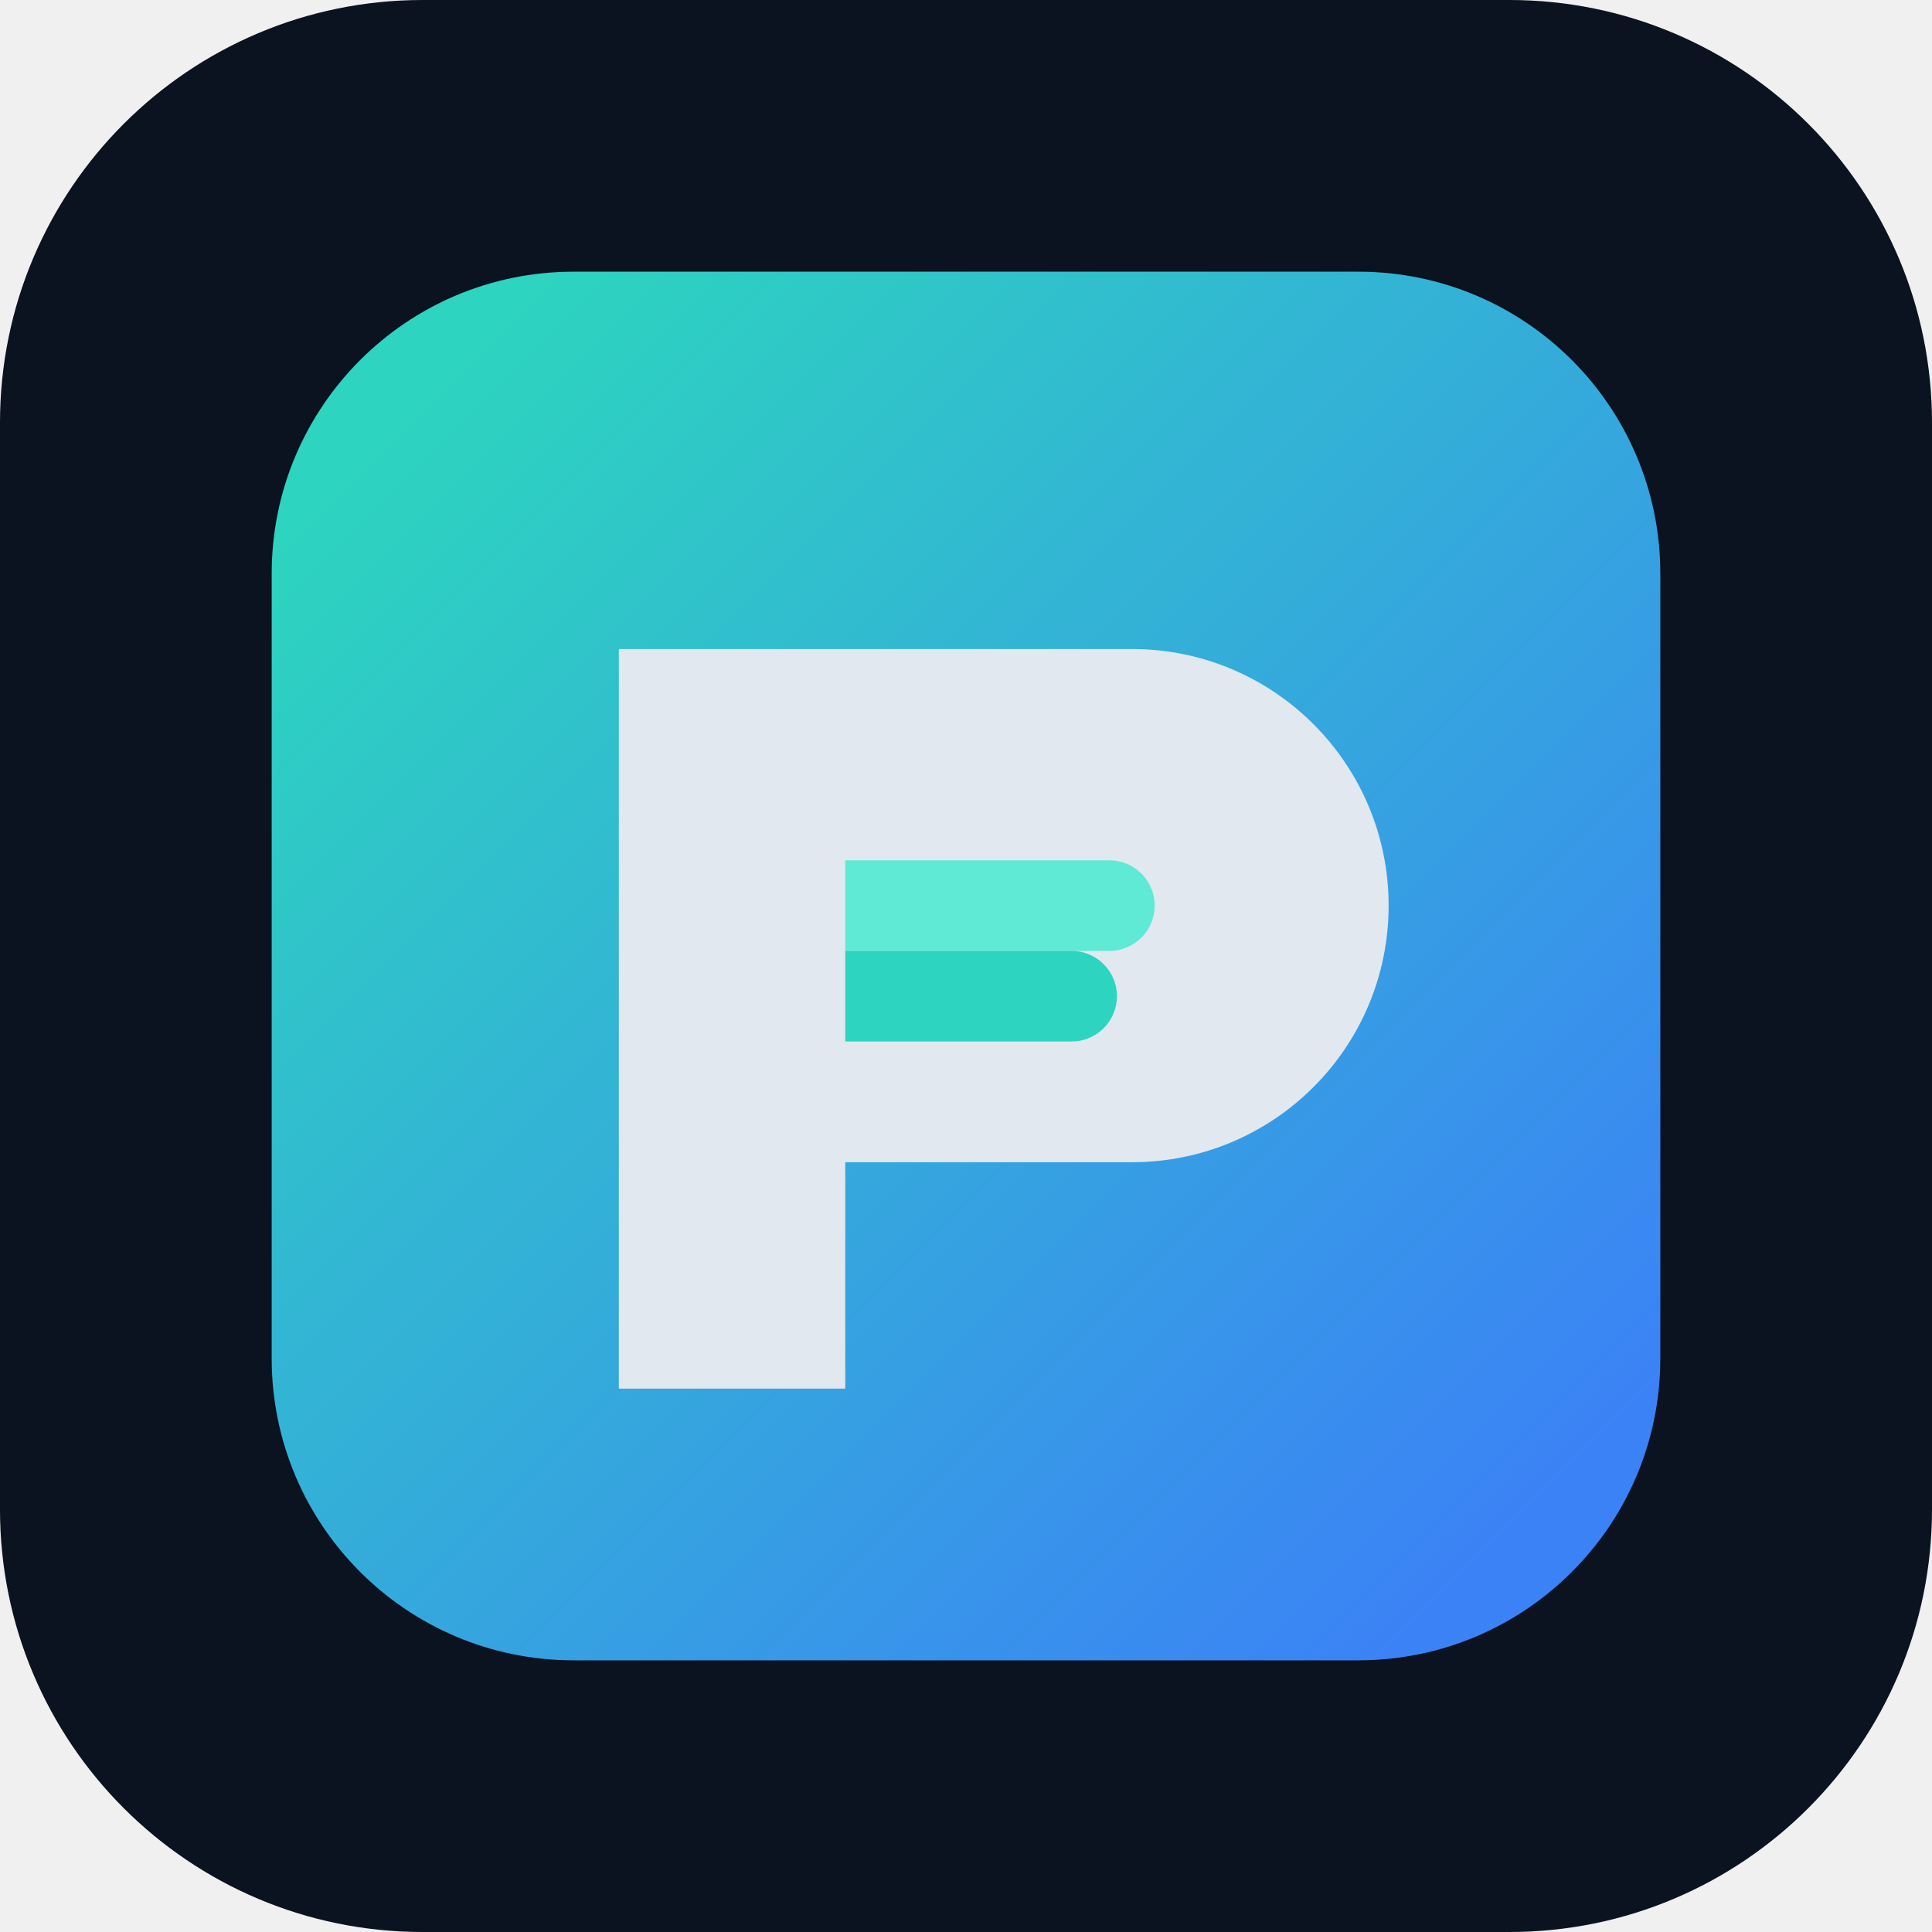
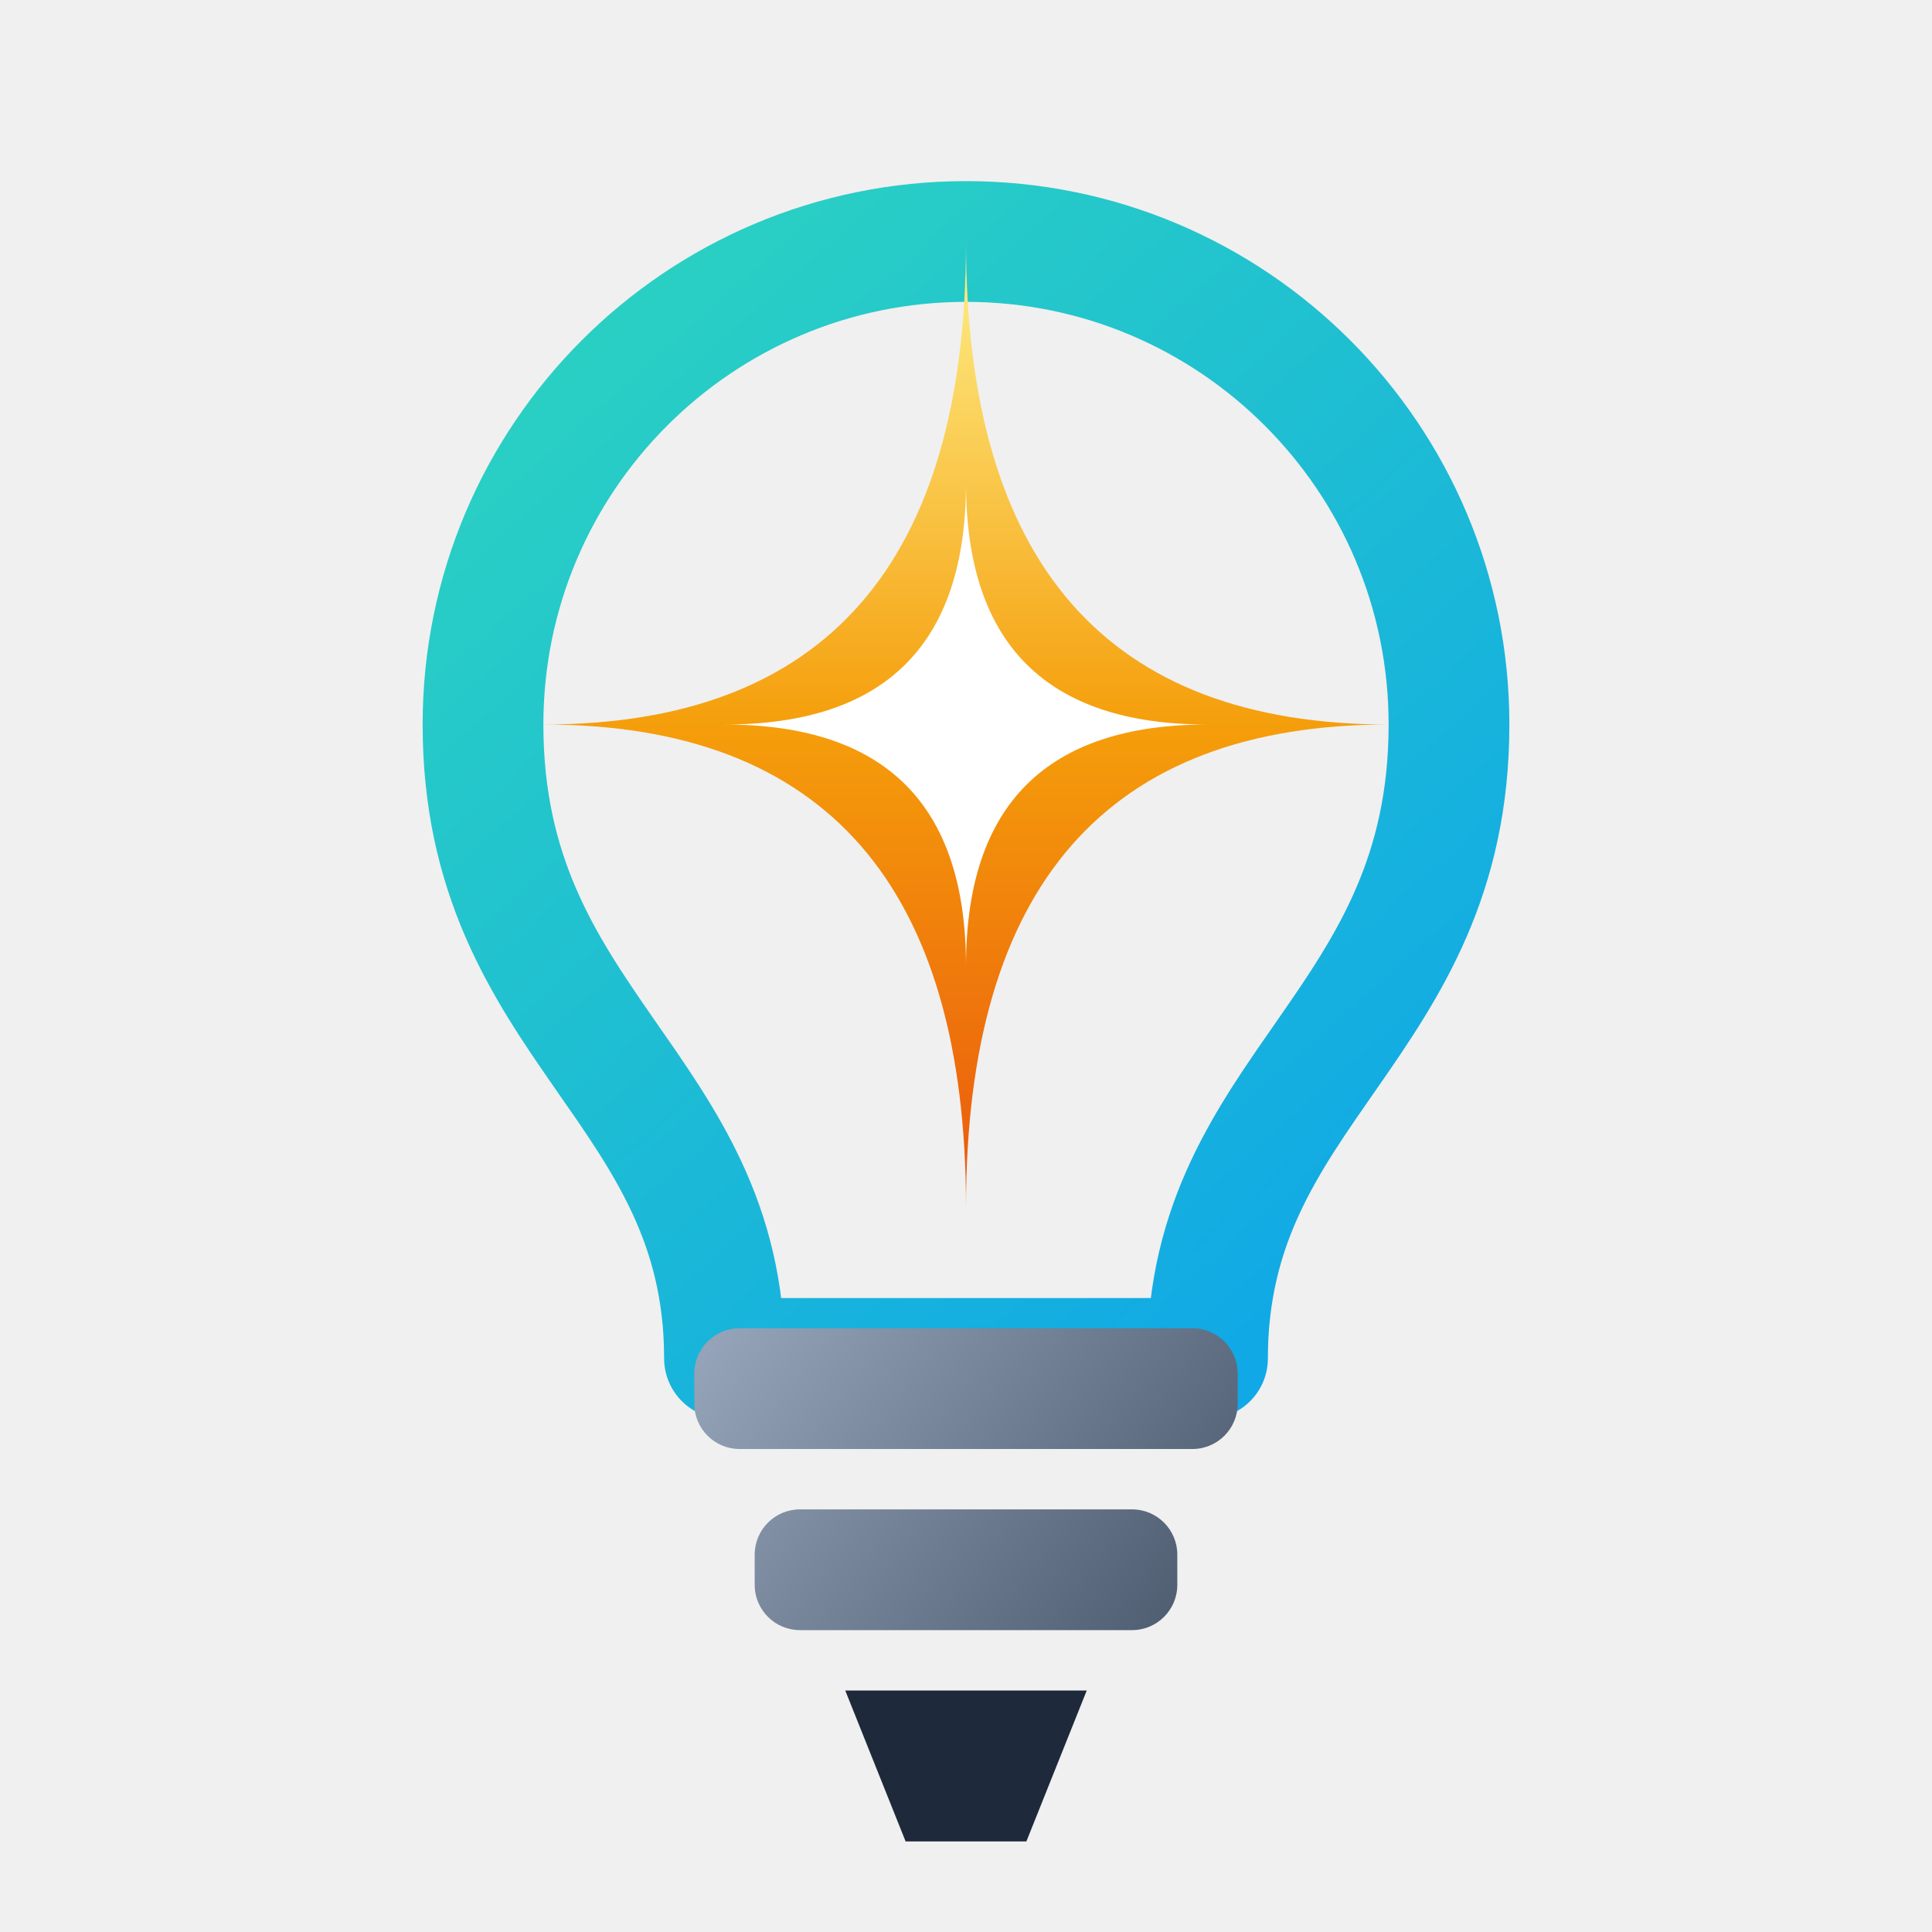
<svg xmlns="http://www.w3.org/2000/svg" width="256" height="256" viewBox="0 0 256 256" fill="none">
-   <rect width="256" height="256" rx="56" fill="#0B1220" />
-   <rect x="36" y="36" width="184" height="184" rx="40" fill="url(#g)" />
-   <path d="M82 86H150C168.778 86 184 101.222 184 120C184 138.778 168.778 154 150 154H112V184H82V86Z" fill="#E2E8F0" />
-   <path d="M112 114H147C150.314 114 153 116.686 153 120C153 123.314 150.314 126 147 126H112V114Z" fill="#5EEAD4" />
-   <path d="M112 126H142C145.314 126 148 128.686 148 132C148 135.314 145.314 138 142 138H112V126Z" fill="#2DD4BF" />
  <defs>
-     <linearGradient id="g" x1="54" y1="54" x2="202" y2="202" gradientUnits="userSpaceOnUse">
-       <stop stop-color="#2DD4BF" />
-       <stop offset="1" stop-color="#3B82F6" />
+     <linearGradient id="sparkGrad" x1="128" y1="32" x2="128" y2="160" gradientUnits="userSpaceOnUse">
+       <stop offset="0%" stop-color="#FEF08A" />
+       <stop offset="50%" stop-color="#F59E0B" />
+       <stop offset="100%" stop-color="#EA580C" />
+     </linearGradient>
+     <linearGradient id="glassStroke" x1="64" y1="32" x2="192" y2="176" gradientUnits="userSpaceOnUse">
+       <stop offset="0%" stop-color="#2DD4BF" />
+       <stop offset="100%" stop-color="#0EA5E9" />
+     </linearGradient>
+     <linearGradient id="baseGrad" x1="96" y1="176" x2="160" y2="224" gradientUnits="userSpaceOnUse">
+       <stop offset="0%" stop-color="#94A3B8" />
+       <stop offset="100%" stop-color="#475569" />
    </linearGradient>
  </defs>
+   <path d="M 96 180 C 96 144 64 136 64 96 A 64 64 0 1 1 192 96 C 192 136 160 144 160 180 Z" stroke="url(#glassStroke)" stroke-width="16" stroke-linecap="round" stroke-linejoin="round" />
+   <rect x="92" y="176" width="72" height="16" rx="6" fill="url(#baseGrad)" />
+   <rect x="100" y="200" width="56" height="16" rx="6" fill="url(#baseGrad)" />
+   <path d="M 112 224 L 144 224 L 136 244 L 120 244 Z" fill="#1E293B" />
+   <path d="M 128 32 Q 128 96 184 96 Q 128 96 128 160 Q 128 96 72 96 Q 128 96 128 32 Z" fill="url(#sparkGrad)" />
+   <path d="M 128 64 Q 128 96 160 96 Q 128 96 128 128 Q 128 96 96 96 Q 128 96 128 64 Z" fill="#FFFFFF" />
</svg>
